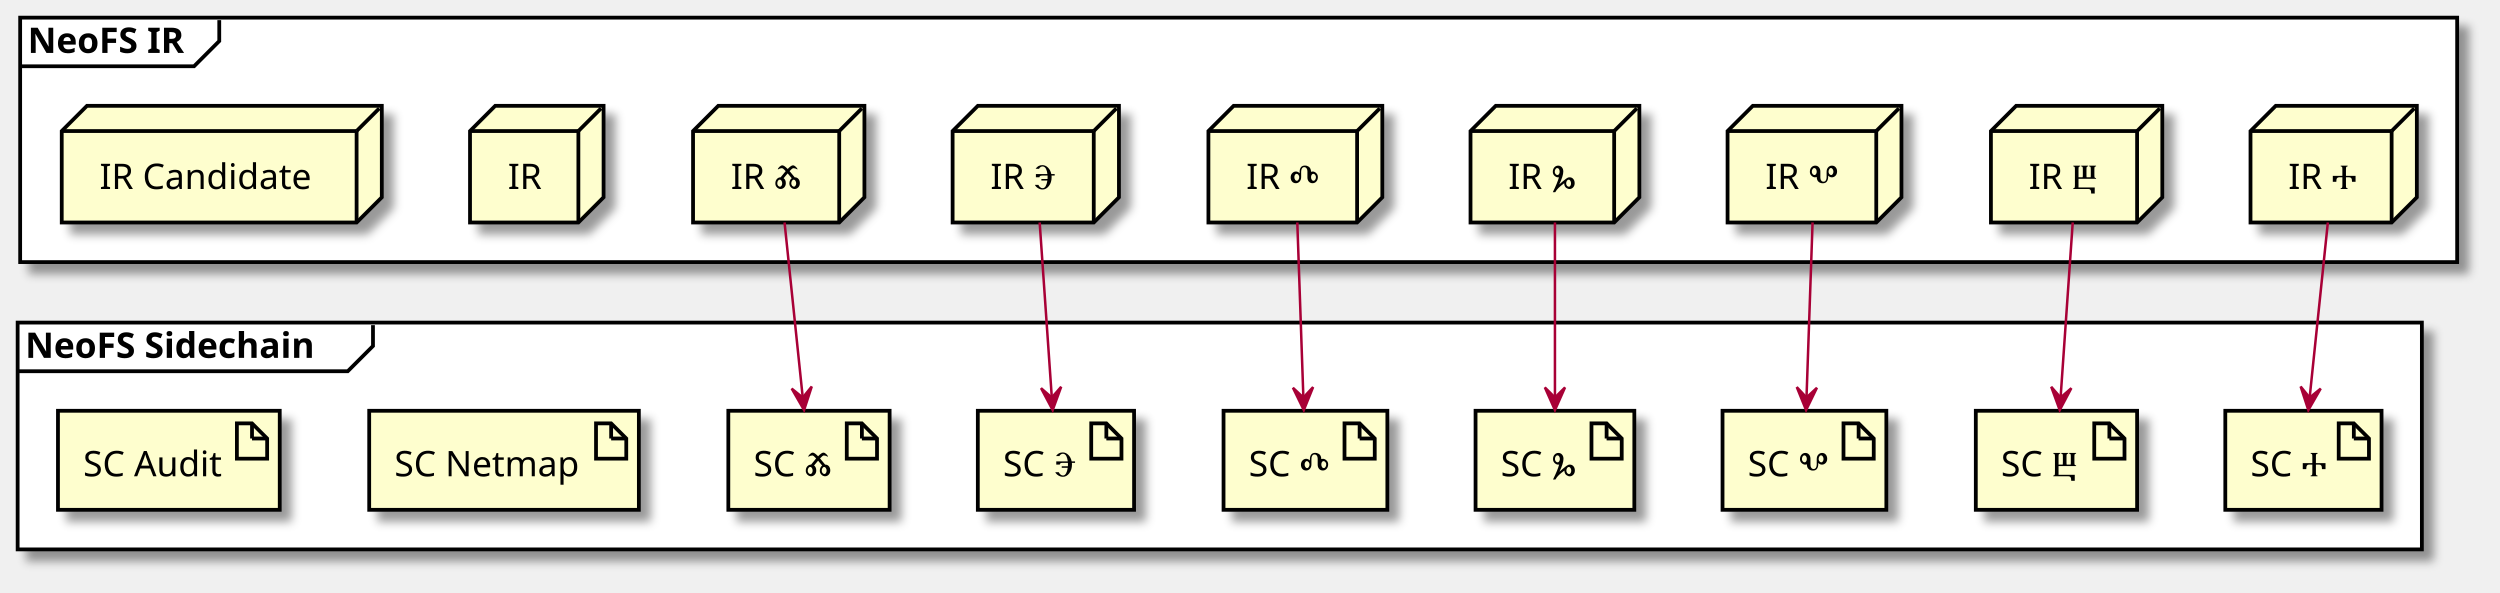
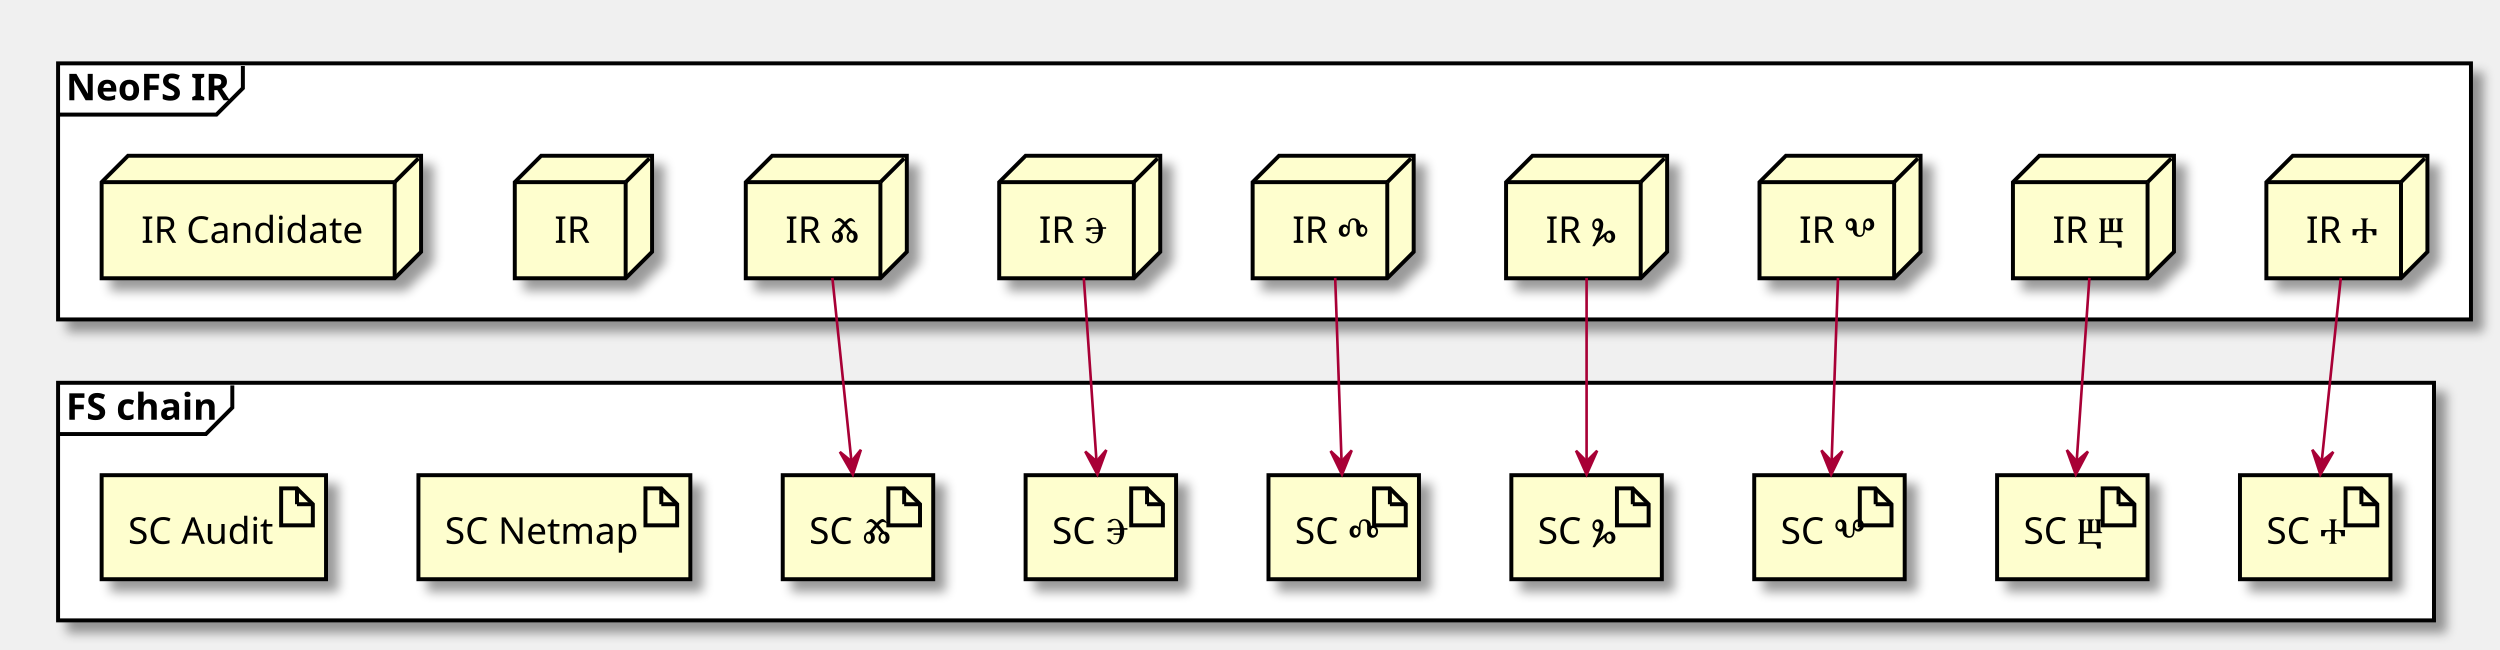
- <svg xmlns="http://www.w3.org/2000/svg" contentScriptType="application/ecmascript" contentStyleType="text/css" height="235px" preserveAspectRatio="none" style="width:992px;height:235px;" version="1.1" viewBox="0 0 992 235" width="992px" zoomAndPan="magnify">
+ <svg xmlns="http://www.w3.org/2000/svg" contentScriptType="application/ecmascript" contentStyleType="text/css" height="246px" preserveAspectRatio="none" style="width:947px;height:246px;" version="1.1" viewBox="0 0 947 246" width="947px" zoomAndPan="magnify">
  <defs>
-     <filter height="300%" id="f14ro1egeyq5tr" width="300%" x="-1" y="-1">
+     <filter height="300%" id="f1jrh8036pbjl4" width="300%" x="-1" y="-1">
      <feGaussianBlur result="blurOut" stdDeviation="2.0" />
      <feColorMatrix in="blurOut" result="blurOut2" type="matrix" values="0 0 0 0 0 0 0 0 0 0 0 0 0 0 0 0 0 0 .4 0" />
      <feOffset dx="4.0" dy="4.0" in="blurOut2" result="blurOut3" />
      <feBlend in="SourceGraphic" in2="blurOut3" mode="normal" />
    </filter>
  </defs>
  <g>
-     <rect fill="#FFFFFF" filter="url(#f14ro1egeyq5tr)" height="97" style="stroke: #000000; stroke-width: 1.5;" width="967" x="8" y="7" />
-     <path d="M87,8 L87,16.297 L77,26.297 L8,26.297 " fill="none" style="stroke: #000000; stroke-width: 1.5;" />
-     <text fill="#000000" font-family="sans-serif" font-size="14" font-weight="bold" lengthAdjust="spacingAndGlyphs" textLength="69" x="11" y="20.995">NeoFS IR</text>
-     <rect fill="#FFFFFF" filter="url(#f14ro1egeyq5tr)" height="90" style="stroke: #000000; stroke-width: 1.5;" width="954" x="7" y="128" />
-     <path d="M148,129 L148,137.297 L138,147.297 L7,147.297 " fill="none" style="stroke: #000000; stroke-width: 1.5;" />
-     <text fill="#000000" font-family="sans-serif" font-size="14" font-weight="bold" lengthAdjust="spacingAndGlyphs" textLength="131" x="10" y="141.995">NeoFS Sidechain</text>
-     <polygon fill="#FEFECE" filter="url(#f14ro1egeyq5tr)" points="893,52,903,42,959,42,959,78.297,949,88.297,893,88.297,893,52" style="stroke: #000000; stroke-width: 1.5;" />
-     <line style="stroke: #000000; stroke-width: 1.5;" x1="949" x2="958" y1="52" y2="43" />
-     <line style="stroke: #000000; stroke-width: 1.5;" x1="893" x2="949" y1="52" y2="52" />
-     <line style="stroke: #000000; stroke-width: 1.5;" x1="949" x2="949" y1="52" y2="88.297" />
-     <text fill="#000000" font-family="sans-serif" font-size="14" lengthAdjust="spacingAndGlyphs" textLength="26" x="908" y="74.995">IR Ⰰ</text>
-     <polygon fill="#FEFECE" filter="url(#f14ro1egeyq5tr)" points="790,52,800,42,858,42,858,78.297,848,88.297,790,88.297,790,52" style="stroke: #000000; stroke-width: 1.5;" />
-     <line style="stroke: #000000; stroke-width: 1.5;" x1="848" x2="857" y1="52" y2="43" />
-     <line style="stroke: #000000; stroke-width: 1.5;" x1="790" x2="848" y1="52" y2="52" />
-     <line style="stroke: #000000; stroke-width: 1.5;" x1="848" x2="848" y1="52" y2="88.297" />
-     <text fill="#000000" font-family="sans-serif" font-size="14" lengthAdjust="spacingAndGlyphs" textLength="28" x="805" y="74.995">IR Ⰱ</text>
-     <polygon fill="#FEFECE" filter="url(#f14ro1egeyq5tr)" points="685.5,52,695.5,42,754.5,42,754.5,78.297,744.5,88.297,685.5,88.297,685.5,52" style="stroke: #000000; stroke-width: 1.5;" />
-     <line style="stroke: #000000; stroke-width: 1.5;" x1="744.5" x2="753.5" y1="52" y2="43" />
-     <line style="stroke: #000000; stroke-width: 1.5;" x1="685.5" x2="744.5" y1="52" y2="52" />
-     <line style="stroke: #000000; stroke-width: 1.5;" x1="744.5" x2="744.5" y1="52" y2="88.297" />
-     <text fill="#000000" font-family="sans-serif" font-size="14" lengthAdjust="spacingAndGlyphs" textLength="29" x="700.5" y="74.995">IR Ⰲ</text>
-     <polygon fill="#FEFECE" filter="url(#f14ro1egeyq5tr)" points="583.5,52,593.5,42,650.5,42,650.5,78.297,640.5,88.297,583.5,88.297,583.5,52" style="stroke: #000000; stroke-width: 1.5;" />
-     <line style="stroke: #000000; stroke-width: 1.5;" x1="640.5" x2="649.5" y1="52" y2="43" />
-     <line style="stroke: #000000; stroke-width: 1.5;" x1="583.5" x2="640.5" y1="52" y2="52" />
-     <line style="stroke: #000000; stroke-width: 1.5;" x1="640.5" x2="640.5" y1="52" y2="88.297" />
-     <text fill="#000000" font-family="sans-serif" font-size="14" lengthAdjust="spacingAndGlyphs" textLength="27" x="598.5" y="74.995">IR Ⰳ</text>
-     <polygon fill="#FEFECE" filter="url(#f14ro1egeyq5tr)" points="479.5,52,489.5,42,548.5,42,548.5,78.297,538.5,88.297,479.5,88.297,479.5,52" style="stroke: #000000; stroke-width: 1.5;" />
-     <line style="stroke: #000000; stroke-width: 1.5;" x1="538.5" x2="547.5" y1="52" y2="43" />
-     <line style="stroke: #000000; stroke-width: 1.5;" x1="479.5" x2="538.5" y1="52" y2="52" />
-     <line style="stroke: #000000; stroke-width: 1.5;" x1="538.5" x2="538.5" y1="52" y2="88.297" />
-     <text fill="#000000" font-family="sans-serif" font-size="14" lengthAdjust="spacingAndGlyphs" textLength="29" x="494.5" y="74.995">IR Ⰴ</text>
-     <polygon fill="#FEFECE" filter="url(#f14ro1egeyq5tr)" points="378,52,388,42,444,42,444,78.297,434,88.297,378,88.297,378,52" style="stroke: #000000; stroke-width: 1.5;" />
-     <line style="stroke: #000000; stroke-width: 1.5;" x1="434" x2="443" y1="52" y2="43" />
-     <line style="stroke: #000000; stroke-width: 1.5;" x1="378" x2="434" y1="52" y2="52" />
-     <line style="stroke: #000000; stroke-width: 1.5;" x1="434" x2="434" y1="52" y2="88.297" />
-     <text fill="#000000" font-family="sans-serif" font-size="14" lengthAdjust="spacingAndGlyphs" textLength="26" x="393" y="74.995">IR Ⰵ</text>
-     <polygon fill="#FEFECE" filter="url(#f14ro1egeyq5tr)" points="275,52,285,42,343,42,343,78.297,333,88.297,275,88.297,275,52" style="stroke: #000000; stroke-width: 1.5;" />
-     <line style="stroke: #000000; stroke-width: 1.5;" x1="333" x2="342" y1="52" y2="43" />
-     <line style="stroke: #000000; stroke-width: 1.5;" x1="275" x2="333" y1="52" y2="52" />
-     <line style="stroke: #000000; stroke-width: 1.5;" x1="333" x2="333" y1="52" y2="88.297" />
-     <text fill="#000000" font-family="sans-serif" font-size="14" lengthAdjust="spacingAndGlyphs" textLength="28" x="290" y="74.995">IR Ⰶ</text>
-     <polygon fill="#FEFECE" filter="url(#f14ro1egeyq5tr)" points="186.5,52,196.5,42,239.5,42,239.5,78.297,229.5,88.297,186.5,88.297,186.5,52" style="stroke: #000000; stroke-width: 1.5;" />
-     <line style="stroke: #000000; stroke-width: 1.5;" x1="229.5" x2="238.5" y1="52" y2="43" />
-     <line style="stroke: #000000; stroke-width: 1.5;" x1="186.5" x2="229.5" y1="52" y2="52" />
-     <line style="stroke: #000000; stroke-width: 1.5;" x1="229.5" x2="229.5" y1="52" y2="88.297" />
-     <text fill="#000000" font-family="sans-serif" font-size="14" lengthAdjust="spacingAndGlyphs" textLength="13" x="201.5" y="74.995">IR</text>
-     <polygon fill="#FEFECE" filter="url(#f14ro1egeyq5tr)" points="24.5,52,34.5,42,151.5,42,151.5,78.297,141.5,88.297,24.5,88.297,24.5,52" style="stroke: #000000; stroke-width: 1.5;" />
-     <line style="stroke: #000000; stroke-width: 1.5;" x1="141.5" x2="150.5" y1="52" y2="43" />
-     <line style="stroke: #000000; stroke-width: 1.5;" x1="24.5" x2="141.5" y1="52" y2="52" />
-     <line style="stroke: #000000; stroke-width: 1.5;" x1="141.5" x2="141.5" y1="52" y2="88.297" />
-     <text fill="#000000" font-family="sans-serif" font-size="14" lengthAdjust="spacingAndGlyphs" textLength="87" x="39.5" y="74.995">IR Candidate</text>
-     <rect fill="#FEFECE" filter="url(#f14ro1egeyq5tr)" height="39.297" style="stroke: #000000; stroke-width: 1.5;" width="62" x="883" y="163" />
-     <polygon fill="#FEFECE" points="928,168,928,182,940,182,940,174,934,168,928,168" style="stroke: #000000; stroke-width: 1.5;" />
-     <line style="stroke: #000000; stroke-width: 1.5;" x1="934" x2="934" y1="168" y2="174" />
-     <line style="stroke: #000000; stroke-width: 1.5;" x1="940" x2="934" y1="174" y2="174" />
-     <text fill="#000000" font-family="sans-serif" font-size="14" lengthAdjust="spacingAndGlyphs" textLength="32" x="893" y="188.995">SC Ⰰ</text>
-     <rect fill="#FEFECE" filter="url(#f14ro1egeyq5tr)" height="39.297" style="stroke: #000000; stroke-width: 1.5;" width="64" x="784" y="163" />
-     <polygon fill="#FEFECE" points="831,168,831,182,843,182,843,174,837,168,831,168" style="stroke: #000000; stroke-width: 1.5;" />
-     <line style="stroke: #000000; stroke-width: 1.5;" x1="837" x2="837" y1="168" y2="174" />
-     <line style="stroke: #000000; stroke-width: 1.5;" x1="843" x2="837" y1="174" y2="174" />
-     <text fill="#000000" font-family="sans-serif" font-size="14" lengthAdjust="spacingAndGlyphs" textLength="34" x="794" y="188.995">SC Ⰱ</text>
-     <rect fill="#FEFECE" filter="url(#f14ro1egeyq5tr)" height="39.297" style="stroke: #000000; stroke-width: 1.5;" width="65" x="683.5" y="163" />
-     <polygon fill="#FEFECE" points="731.5,168,731.5,182,743.5,182,743.5,174,737.5,168,731.5,168" style="stroke: #000000; stroke-width: 1.5;" />
-     <line style="stroke: #000000; stroke-width: 1.5;" x1="737.5" x2="737.5" y1="168" y2="174" />
-     <line style="stroke: #000000; stroke-width: 1.5;" x1="743.5" x2="737.5" y1="174" y2="174" />
-     <text fill="#000000" font-family="sans-serif" font-size="14" lengthAdjust="spacingAndGlyphs" textLength="35" x="693.5" y="188.995">SC Ⰲ</text>
-     <rect fill="#FEFECE" filter="url(#f14ro1egeyq5tr)" height="39.297" style="stroke: #000000; stroke-width: 1.5;" width="63" x="585.5" y="163" />
-     <polygon fill="#FEFECE" points="631.5,168,631.5,182,643.5,182,643.5,174,637.5,168,631.5,168" style="stroke: #000000; stroke-width: 1.5;" />
-     <line style="stroke: #000000; stroke-width: 1.5;" x1="637.5" x2="637.5" y1="168" y2="174" />
-     <line style="stroke: #000000; stroke-width: 1.5;" x1="643.5" x2="637.5" y1="174" y2="174" />
-     <text fill="#000000" font-family="sans-serif" font-size="14" lengthAdjust="spacingAndGlyphs" textLength="33" x="595.5" y="188.995">SC Ⰳ</text>
-     <rect fill="#FEFECE" filter="url(#f14ro1egeyq5tr)" height="39.297" style="stroke: #000000; stroke-width: 1.5;" width="65" x="485.5" y="163" />
-     <polygon fill="#FEFECE" points="533.5,168,533.5,182,545.5,182,545.5,174,539.5,168,533.5,168" style="stroke: #000000; stroke-width: 1.5;" />
-     <line style="stroke: #000000; stroke-width: 1.5;" x1="539.5" x2="539.5" y1="168" y2="174" />
-     <line style="stroke: #000000; stroke-width: 1.5;" x1="545.5" x2="539.5" y1="174" y2="174" />
-     <text fill="#000000" font-family="sans-serif" font-size="14" lengthAdjust="spacingAndGlyphs" textLength="35" x="495.5" y="188.995">SC Ⰴ</text>
-     <rect fill="#FEFECE" filter="url(#f14ro1egeyq5tr)" height="39.297" style="stroke: #000000; stroke-width: 1.5;" width="62" x="388" y="163" />
-     <polygon fill="#FEFECE" points="433,168,433,182,445,182,445,174,439,168,433,168" style="stroke: #000000; stroke-width: 1.5;" />
-     <line style="stroke: #000000; stroke-width: 1.5;" x1="439" x2="439" y1="168" y2="174" />
-     <line style="stroke: #000000; stroke-width: 1.5;" x1="445" x2="439" y1="174" y2="174" />
-     <text fill="#000000" font-family="sans-serif" font-size="14" lengthAdjust="spacingAndGlyphs" textLength="32" x="398" y="188.995">SC Ⰵ</text>
-     <rect fill="#FEFECE" filter="url(#f14ro1egeyq5tr)" height="39.297" style="stroke: #000000; stroke-width: 1.5;" width="64" x="289" y="163" />
-     <polygon fill="#FEFECE" points="336,168,336,182,348,182,348,174,342,168,336,168" style="stroke: #000000; stroke-width: 1.5;" />
-     <line style="stroke: #000000; stroke-width: 1.5;" x1="342" x2="342" y1="168" y2="174" />
-     <line style="stroke: #000000; stroke-width: 1.5;" x1="348" x2="342" y1="174" y2="174" />
-     <text fill="#000000" font-family="sans-serif" font-size="14" lengthAdjust="spacingAndGlyphs" textLength="34" x="299" y="188.995">SC Ⰶ</text>
-     <rect fill="#FEFECE" filter="url(#f14ro1egeyq5tr)" height="39.297" style="stroke: #000000; stroke-width: 1.5;" width="107" x="146.5" y="163" />
-     <polygon fill="#FEFECE" points="236.5,168,236.5,182,248.5,182,248.5,174,242.5,168,236.5,168" style="stroke: #000000; stroke-width: 1.5;" />
-     <line style="stroke: #000000; stroke-width: 1.5;" x1="242.5" x2="242.5" y1="168" y2="174" />
-     <line style="stroke: #000000; stroke-width: 1.5;" x1="248.5" x2="242.5" y1="174" y2="174" />
-     <text fill="#000000" font-family="sans-serif" font-size="14" lengthAdjust="spacingAndGlyphs" textLength="77" x="156.5" y="188.995">SC Netmap</text>
-     <rect fill="#FEFECE" filter="url(#f14ro1egeyq5tr)" height="39.297" style="stroke: #000000; stroke-width: 1.5;" width="88" x="23" y="163" />
-     <polygon fill="#FEFECE" points="94,168,94,182,106,182,106,174,100,168,94,168" style="stroke: #000000; stroke-width: 1.5;" />
-     <line style="stroke: #000000; stroke-width: 1.5;" x1="100" x2="100" y1="168" y2="174" />
-     <line style="stroke: #000000; stroke-width: 1.5;" x1="106" x2="100" y1="174" y2="174" />
-     <text fill="#000000" font-family="sans-serif" font-size="14" lengthAdjust="spacingAndGlyphs" textLength="58" x="33" y="188.995">SC Audit</text>
-     <path d="M923.69,88.27 C921.61,108.21 918.58,137.37 916.47,157.75 " fill="none" id="IRAz-&gt;SCAz" style="stroke: #A80036; stroke-width: 1.0;" />
-     <polygon fill="#A80036" points="915.95,162.73,920.855,154.189,916.465,157.756,912.897,153.366,915.95,162.73" style="stroke: #A80036; stroke-width: 1.0;" />
-     <path d="M822.46,88.27 C821.08,108.13 819.07,137.12 817.66,157.49 " fill="none" id="IRBuky-&gt;SCBuky" style="stroke: #A80036; stroke-width: 1.0;" />
-     <polygon fill="#A80036" points="817.3,162.73,821.908,154.026,817.643,157.742,813.927,153.477,817.3,162.73" style="stroke: #A80036; stroke-width: 1.0;" />
-     <path d="M719.23,88.27 C718.54,108.13 717.54,137.12 716.83,157.49 " fill="none" id="IRVedi-&gt;SCVedi" style="stroke: #A80036; stroke-width: 1.0;" />
-     <polygon fill="#A80036" points="716.65,162.73,720.956,153.872,716.821,157.733,712.961,153.598,716.65,162.73" style="stroke: #A80036; stroke-width: 1.0;" />
-     <path d="M617,88.27 C617,108.13 617,137.12 617,157.49 " fill="none" id="IRGlagoli-&gt;SCGlagoli" style="stroke: #A80036; stroke-width: 1.0;" />
-     <polygon fill="#A80036" points="617,162.73,621,153.73,617,157.73,613,153.73,617,162.73" style="stroke: #A80036; stroke-width: 1.0;" />
-     <path d="M514.77,88.27 C515.46,108.13 516.46,137.12 517.17,157.49 " fill="none" id="IRDobro-&gt;SCDobro" style="stroke: #A80036; stroke-width: 1.0;" />
-     <polygon fill="#A80036" points="517.35,162.73,521.039,153.598,517.179,157.733,513.044,153.872,517.35,162.73" style="stroke: #A80036; stroke-width: 1.0;" />
-     <path d="M412.54,88.27 C413.92,108.13 415.93,137.12 417.34,157.49 " fill="none" id="IRYest-&gt;SCYest" style="stroke: #A80036; stroke-width: 1.0;" />
-     <polygon fill="#A80036" points="417.7,162.73,421.073,153.477,417.357,157.742,413.092,154.026,417.7,162.73" style="stroke: #A80036; stroke-width: 1.0;" />
-     <path d="M311.31,88.27 C313.39,108.21 316.42,137.37 318.53,157.75 " fill="none" id="IRZhivete-&gt;SCZhivete" style="stroke: #A80036; stroke-width: 1.0;" />
-     <polygon fill="#A80036" points="319.05,162.73,322.103,153.366,318.536,157.756,314.145,154.189,319.05,162.73" style="stroke: #A80036; stroke-width: 1.0;" />
+     <rect fill="#FFFFFF" filter="url(#f1jrh8036pbjl4)" height="97" style="stroke: #000000; stroke-width: 1.5;" width="914" x="22" y="24" />
+     <path d="M92,25 L92,33.406 L82,43.406 L22,43.406 " fill="none" style="stroke: #000000; stroke-width: 1.5;" />
+     <text fill="#000000" font-family="sans-serif" font-size="14" font-weight="bold" lengthAdjust="spacingAndGlyphs" textLength="60" x="25" y="37.988">NeoFS IR</text>
+     <rect fill="#FFFFFF" filter="url(#f1jrh8036pbjl4)" height="90" style="stroke: #000000; stroke-width: 1.5;" width="900" x="22" y="145" />
+     <path d="M88,146 L88,154.406 L78,164.406 L22,164.406 " fill="none" style="stroke: #000000; stroke-width: 1.5;" />
+     <text fill="#000000" font-family="sans-serif" font-size="14" font-weight="bold" lengthAdjust="spacingAndGlyphs" textLength="56" x="25" y="158.988">FS chain</text>
+     <polygon fill="#FEFECE" filter="url(#f1jrh8036pbjl4)" points="858.5,69,868.5,59,919.5,59,919.5,95.406,909.5,105.406,858.5,105.406,858.5,69" style="stroke: #000000; stroke-width: 1.5;" />
+     <line style="stroke: #000000; stroke-width: 1.5;" x1="909.5" x2="918.5" y1="69" y2="60" />
+     <line style="stroke: #000000; stroke-width: 1.5;" x1="858.5" x2="909.5" y1="69" y2="69" />
+     <line style="stroke: #000000; stroke-width: 1.5;" x1="909.5" x2="909.5" y1="69" y2="105.406" />
+     <text fill="#000000" font-family="sans-serif" font-size="14" lengthAdjust="spacingAndGlyphs" textLength="21" x="873.5" y="91.988">IR Ⰰ</text>
+     <polygon fill="#FEFECE" filter="url(#f1jrh8036pbjl4)" points="762.5,69,772.5,59,823.5,59,823.5,95.406,813.5,105.406,762.5,105.406,762.5,69" style="stroke: #000000; stroke-width: 1.5;" />
+     <line style="stroke: #000000; stroke-width: 1.5;" x1="813.5" x2="822.5" y1="69" y2="60" />
+     <line style="stroke: #000000; stroke-width: 1.5;" x1="762.5" x2="813.5" y1="69" y2="69" />
+     <line style="stroke: #000000; stroke-width: 1.5;" x1="813.5" x2="813.5" y1="69" y2="105.406" />
+     <text fill="#000000" font-family="sans-serif" font-size="14" lengthAdjust="spacingAndGlyphs" textLength="21" x="777.5" y="91.988">IR Ⰱ</text>
+     <polygon fill="#FEFECE" filter="url(#f1jrh8036pbjl4)" points="666.5,69,676.5,59,727.5,59,727.5,95.406,717.5,105.406,666.5,105.406,666.5,69" style="stroke: #000000; stroke-width: 1.5;" />
+     <line style="stroke: #000000; stroke-width: 1.5;" x1="717.5" x2="726.5" y1="69" y2="60" />
+     <line style="stroke: #000000; stroke-width: 1.5;" x1="666.5" x2="717.5" y1="69" y2="69" />
+     <line style="stroke: #000000; stroke-width: 1.5;" x1="717.5" x2="717.5" y1="69" y2="105.406" />
+     <text fill="#000000" font-family="sans-serif" font-size="14" lengthAdjust="spacingAndGlyphs" textLength="21" x="681.5" y="91.988">IR Ⰲ</text>
+     <polygon fill="#FEFECE" filter="url(#f1jrh8036pbjl4)" points="570.5,69,580.5,59,631.5,59,631.5,95.406,621.5,105.406,570.5,105.406,570.5,69" style="stroke: #000000; stroke-width: 1.5;" />
+     <line style="stroke: #000000; stroke-width: 1.5;" x1="621.5" x2="630.5" y1="69" y2="60" />
+     <line style="stroke: #000000; stroke-width: 1.5;" x1="570.5" x2="621.5" y1="69" y2="69" />
+     <line style="stroke: #000000; stroke-width: 1.5;" x1="621.5" x2="621.5" y1="69" y2="105.406" />
+     <text fill="#000000" font-family="sans-serif" font-size="14" lengthAdjust="spacingAndGlyphs" textLength="21" x="585.5" y="91.988">IR Ⰳ</text>
+     <polygon fill="#FEFECE" filter="url(#f1jrh8036pbjl4)" points="474.5,69,484.5,59,535.5,59,535.5,95.406,525.5,105.406,474.5,105.406,474.5,69" style="stroke: #000000; stroke-width: 1.5;" />
+     <line style="stroke: #000000; stroke-width: 1.5;" x1="525.5" x2="534.5" y1="69" y2="60" />
+     <line style="stroke: #000000; stroke-width: 1.5;" x1="474.5" x2="525.5" y1="69" y2="69" />
+     <line style="stroke: #000000; stroke-width: 1.5;" x1="525.5" x2="525.5" y1="69" y2="105.406" />
+     <text fill="#000000" font-family="sans-serif" font-size="14" lengthAdjust="spacingAndGlyphs" textLength="21" x="489.5" y="91.988">IR Ⰴ</text>
+     <polygon fill="#FEFECE" filter="url(#f1jrh8036pbjl4)" points="378.5,69,388.5,59,439.5,59,439.5,95.406,429.5,105.406,378.5,105.406,378.5,69" style="stroke: #000000; stroke-width: 1.5;" />
+     <line style="stroke: #000000; stroke-width: 1.5;" x1="429.5" x2="438.5" y1="69" y2="60" />
+     <line style="stroke: #000000; stroke-width: 1.5;" x1="378.5" x2="429.5" y1="69" y2="69" />
+     <line style="stroke: #000000; stroke-width: 1.5;" x1="429.5" x2="429.5" y1="69" y2="105.406" />
+     <text fill="#000000" font-family="sans-serif" font-size="14" lengthAdjust="spacingAndGlyphs" textLength="21" x="393.5" y="91.988">IR Ⰵ</text>
+     <polygon fill="#FEFECE" filter="url(#f1jrh8036pbjl4)" points="282.5,69,292.5,59,343.5,59,343.5,95.406,333.5,105.406,282.5,105.406,282.5,69" style="stroke: #000000; stroke-width: 1.5;" />
+     <line style="stroke: #000000; stroke-width: 1.5;" x1="333.5" x2="342.5" y1="69" y2="60" />
+     <line style="stroke: #000000; stroke-width: 1.5;" x1="282.5" x2="333.5" y1="69" y2="69" />
+     <line style="stroke: #000000; stroke-width: 1.5;" x1="333.5" x2="333.5" y1="69" y2="105.406" />
+     <text fill="#000000" font-family="sans-serif" font-size="14" lengthAdjust="spacingAndGlyphs" textLength="21" x="297.5" y="91.988">IR Ⰶ</text>
+     <polygon fill="#FEFECE" filter="url(#f1jrh8036pbjl4)" points="195,69,205,59,247,59,247,95.406,237,105.406,195,105.406,195,69" style="stroke: #000000; stroke-width: 1.5;" />
+     <line style="stroke: #000000; stroke-width: 1.5;" x1="237" x2="246" y1="69" y2="60" />
+     <line style="stroke: #000000; stroke-width: 1.5;" x1="195" x2="237" y1="69" y2="69" />
+     <line style="stroke: #000000; stroke-width: 1.5;" x1="237" x2="237" y1="69" y2="105.406" />
+     <text fill="#000000" font-family="sans-serif" font-size="14" lengthAdjust="spacingAndGlyphs" textLength="12" x="210" y="91.988">IR</text>
+     <polygon fill="#FEFECE" filter="url(#f1jrh8036pbjl4)" points="38.5,69,48.5,59,159.5,59,159.5,95.406,149.5,105.406,38.5,105.406,38.5,69" style="stroke: #000000; stroke-width: 1.5;" />
+     <line style="stroke: #000000; stroke-width: 1.5;" x1="149.5" x2="158.5" y1="69" y2="60" />
+     <line style="stroke: #000000; stroke-width: 1.5;" x1="38.5" x2="149.5" y1="69" y2="69" />
+     <line style="stroke: #000000; stroke-width: 1.5;" x1="149.5" x2="149.5" y1="69" y2="105.406" />
+     <text fill="#000000" font-family="sans-serif" font-size="14" lengthAdjust="spacingAndGlyphs" textLength="81" x="53.5" y="91.988">IR Candidate</text>
+     <rect fill="#FEFECE" filter="url(#f1jrh8036pbjl4)" height="39.406" style="stroke: #000000; stroke-width: 1.5;" width="57" x="848.5" y="180" />
+     <polygon fill="#FEFECE" points="888.5,185,888.5,199,900.5,199,900.5,191,894.5,185,888.5,185" style="stroke: #000000; stroke-width: 1.5;" />
+     <line style="stroke: #000000; stroke-width: 1.5;" x1="894.5" x2="894.5" y1="185" y2="191" />
+     <line style="stroke: #000000; stroke-width: 1.5;" x1="900.5" x2="894.5" y1="191" y2="191" />
+     <text fill="#000000" font-family="sans-serif" font-size="14" lengthAdjust="spacingAndGlyphs" textLength="27" x="858.5" y="205.988">SC Ⰰ</text>
+     <rect fill="#FEFECE" filter="url(#f1jrh8036pbjl4)" height="39.406" style="stroke: #000000; stroke-width: 1.5;" width="57" x="756.5" y="180" />
+     <polygon fill="#FEFECE" points="796.5,185,796.5,199,808.5,199,808.5,191,802.5,185,796.5,185" style="stroke: #000000; stroke-width: 1.5;" />
+     <line style="stroke: #000000; stroke-width: 1.5;" x1="802.5" x2="802.5" y1="185" y2="191" />
+     <line style="stroke: #000000; stroke-width: 1.5;" x1="808.5" x2="802.5" y1="191" y2="191" />
+     <text fill="#000000" font-family="sans-serif" font-size="14" lengthAdjust="spacingAndGlyphs" textLength="27" x="766.5" y="205.988">SC Ⰱ</text>
+     <rect fill="#FEFECE" filter="url(#f1jrh8036pbjl4)" height="39.406" style="stroke: #000000; stroke-width: 1.5;" width="57" x="664.5" y="180" />
+     <polygon fill="#FEFECE" points="704.5,185,704.5,199,716.5,199,716.5,191,710.5,185,704.5,185" style="stroke: #000000; stroke-width: 1.5;" />
+     <line style="stroke: #000000; stroke-width: 1.5;" x1="710.5" x2="710.5" y1="185" y2="191" />
+     <line style="stroke: #000000; stroke-width: 1.5;" x1="716.5" x2="710.5" y1="191" y2="191" />
+     <text fill="#000000" font-family="sans-serif" font-size="14" lengthAdjust="spacingAndGlyphs" textLength="27" x="674.5" y="205.988">SC Ⰲ</text>
+     <rect fill="#FEFECE" filter="url(#f1jrh8036pbjl4)" height="39.406" style="stroke: #000000; stroke-width: 1.5;" width="57" x="572.5" y="180" />
+     <polygon fill="#FEFECE" points="612.5,185,612.5,199,624.5,199,624.5,191,618.5,185,612.5,185" style="stroke: #000000; stroke-width: 1.5;" />
+     <line style="stroke: #000000; stroke-width: 1.5;" x1="618.5" x2="618.5" y1="185" y2="191" />
+     <line style="stroke: #000000; stroke-width: 1.5;" x1="624.5" x2="618.5" y1="191" y2="191" />
+     <text fill="#000000" font-family="sans-serif" font-size="14" lengthAdjust="spacingAndGlyphs" textLength="27" x="582.5" y="205.988">SC Ⰳ</text>
+     <rect fill="#FEFECE" filter="url(#f1jrh8036pbjl4)" height="39.406" style="stroke: #000000; stroke-width: 1.5;" width="57" x="480.5" y="180" />
+     <polygon fill="#FEFECE" points="520.5,185,520.5,199,532.5,199,532.5,191,526.5,185,520.5,185" style="stroke: #000000; stroke-width: 1.5;" />
+     <line style="stroke: #000000; stroke-width: 1.5;" x1="526.5" x2="526.5" y1="185" y2="191" />
+     <line style="stroke: #000000; stroke-width: 1.5;" x1="532.5" x2="526.5" y1="191" y2="191" />
+     <text fill="#000000" font-family="sans-serif" font-size="14" lengthAdjust="spacingAndGlyphs" textLength="27" x="490.5" y="205.988">SC Ⰴ</text>
+     <rect fill="#FEFECE" filter="url(#f1jrh8036pbjl4)" height="39.406" style="stroke: #000000; stroke-width: 1.5;" width="57" x="388.5" y="180" />
+     <polygon fill="#FEFECE" points="428.5,185,428.5,199,440.5,199,440.5,191,434.5,185,428.5,185" style="stroke: #000000; stroke-width: 1.5;" />
+     <line style="stroke: #000000; stroke-width: 1.5;" x1="434.5" x2="434.5" y1="185" y2="191" />
+     <line style="stroke: #000000; stroke-width: 1.5;" x1="440.5" x2="434.5" y1="191" y2="191" />
+     <text fill="#000000" font-family="sans-serif" font-size="14" lengthAdjust="spacingAndGlyphs" textLength="27" x="398.5" y="205.988">SC Ⰵ</text>
+     <rect fill="#FEFECE" filter="url(#f1jrh8036pbjl4)" height="39.406" style="stroke: #000000; stroke-width: 1.5;" width="57" x="296.5" y="180" />
+     <polygon fill="#FEFECE" points="336.5,185,336.5,199,348.5,199,348.5,191,342.5,185,336.5,185" style="stroke: #000000; stroke-width: 1.5;" />
+     <line style="stroke: #000000; stroke-width: 1.5;" x1="342.5" x2="342.5" y1="185" y2="191" />
+     <line style="stroke: #000000; stroke-width: 1.5;" x1="348.5" x2="342.5" y1="191" y2="191" />
+     <text fill="#000000" font-family="sans-serif" font-size="14" lengthAdjust="spacingAndGlyphs" textLength="27" x="306.5" y="205.988">SC Ⰶ</text>
+     <rect fill="#FEFECE" filter="url(#f1jrh8036pbjl4)" height="39.406" style="stroke: #000000; stroke-width: 1.5;" width="103" x="158.5" y="180" />
+     <polygon fill="#FEFECE" points="244.5,185,244.5,199,256.5,199,256.5,191,250.5,185,244.5,185" style="stroke: #000000; stroke-width: 1.5;" />
+     <line style="stroke: #000000; stroke-width: 1.5;" x1="250.5" x2="250.5" y1="185" y2="191" />
+     <line style="stroke: #000000; stroke-width: 1.5;" x1="256.5" x2="250.5" y1="191" y2="191" />
+     <text fill="#000000" font-family="sans-serif" font-size="14" lengthAdjust="spacingAndGlyphs" textLength="73" x="168.5" y="205.988">SC Netmap</text>
+     <rect fill="#FEFECE" filter="url(#f1jrh8036pbjl4)" height="39.406" style="stroke: #000000; stroke-width: 1.5;" width="85" x="38.5" y="180" />
+     <polygon fill="#FEFECE" points="106.5,185,106.5,199,118.5,199,118.5,191,112.5,185,106.5,185" style="stroke: #000000; stroke-width: 1.5;" />
+     <line style="stroke: #000000; stroke-width: 1.5;" x1="112.5" x2="112.5" y1="185" y2="191" />
+     <line style="stroke: #000000; stroke-width: 1.5;" x1="118.5" x2="112.5" y1="191" y2="191" />
+     <text fill="#000000" font-family="sans-serif" font-size="14" lengthAdjust="spacingAndGlyphs" textLength="55" x="48.5" y="205.988">SC Audit</text>
+     <path d="M886.69,105.27 C884.61,125.21 881.58,154.37 879.47,174.75 " fill="none" id="IRAz-&gt;SCAz" style="stroke: #A80036; stroke-width: 1.0;" />
+     <polygon fill="#A80036" points="878.95,179.73,883.855,171.189,879.465,174.756,875.897,170.366,878.95,179.73" style="stroke: #A80036; stroke-width: 1.0;" />
+     <path d="M791.46,105.27 C790.08,125.13 788.07,154.12 786.66,174.49 " fill="none" id="IRBuky-&gt;SCBuky" style="stroke: #A80036; stroke-width: 1.0;" />
+     <polygon fill="#A80036" points="786.3,179.73,790.908,171.026,786.643,174.742,782.927,170.477,786.3,179.73" style="stroke: #A80036; stroke-width: 1.0;" />
+     <path d="M696.23,105.27 C695.54,125.13 694.54,154.12 693.83,174.49 " fill="none" id="IRVedi-&gt;SCVedi" style="stroke: #A80036; stroke-width: 1.0;" />
+     <polygon fill="#A80036" points="693.65,179.73,697.956,170.872,693.821,174.733,689.961,170.598,693.65,179.73" style="stroke: #A80036; stroke-width: 1.0;" />
+     <path d="M601,105.27 C601,125.13 601,154.12 601,174.49 " fill="none" id="IRGlagoli-&gt;SCGlagoli" style="stroke: #A80036; stroke-width: 1.0;" />
+     <polygon fill="#A80036" points="601,179.73,605,170.73,601,174.73,597,170.73,601,179.73" style="stroke: #A80036; stroke-width: 1.0;" />
+     <path d="M505.77,105.27 C506.46,125.13 507.46,154.12 508.17,174.49 " fill="none" id="IRDobro-&gt;SCDobro" style="stroke: #A80036; stroke-width: 1.0;" />
+     <polygon fill="#A80036" points="508.35,179.73,512.039,170.598,508.179,174.733,504.044,170.872,508.35,179.73" style="stroke: #A80036; stroke-width: 1.0;" />
+     <path d="M410.54,105.27 C411.92,125.13 413.93,154.12 415.34,174.49 " fill="none" id="IRYest-&gt;SCYest" style="stroke: #A80036; stroke-width: 1.0;" />
+     <polygon fill="#A80036" points="415.7,179.73,419.073,170.477,415.357,174.742,411.092,171.026,415.7,179.73" style="stroke: #A80036; stroke-width: 1.0;" />
+     <path d="M315.31,105.27 C317.39,125.21 320.42,154.37 322.53,174.75 " fill="none" id="IRZhivete-&gt;SCZhivete" style="stroke: #A80036; stroke-width: 1.0;" />
+     <polygon fill="#A80036" points="323.05,179.73,326.103,170.366,322.536,174.756,318.145,171.189,323.05,179.73" style="stroke: #A80036; stroke-width: 1.0;" />
  </g>
</svg>
